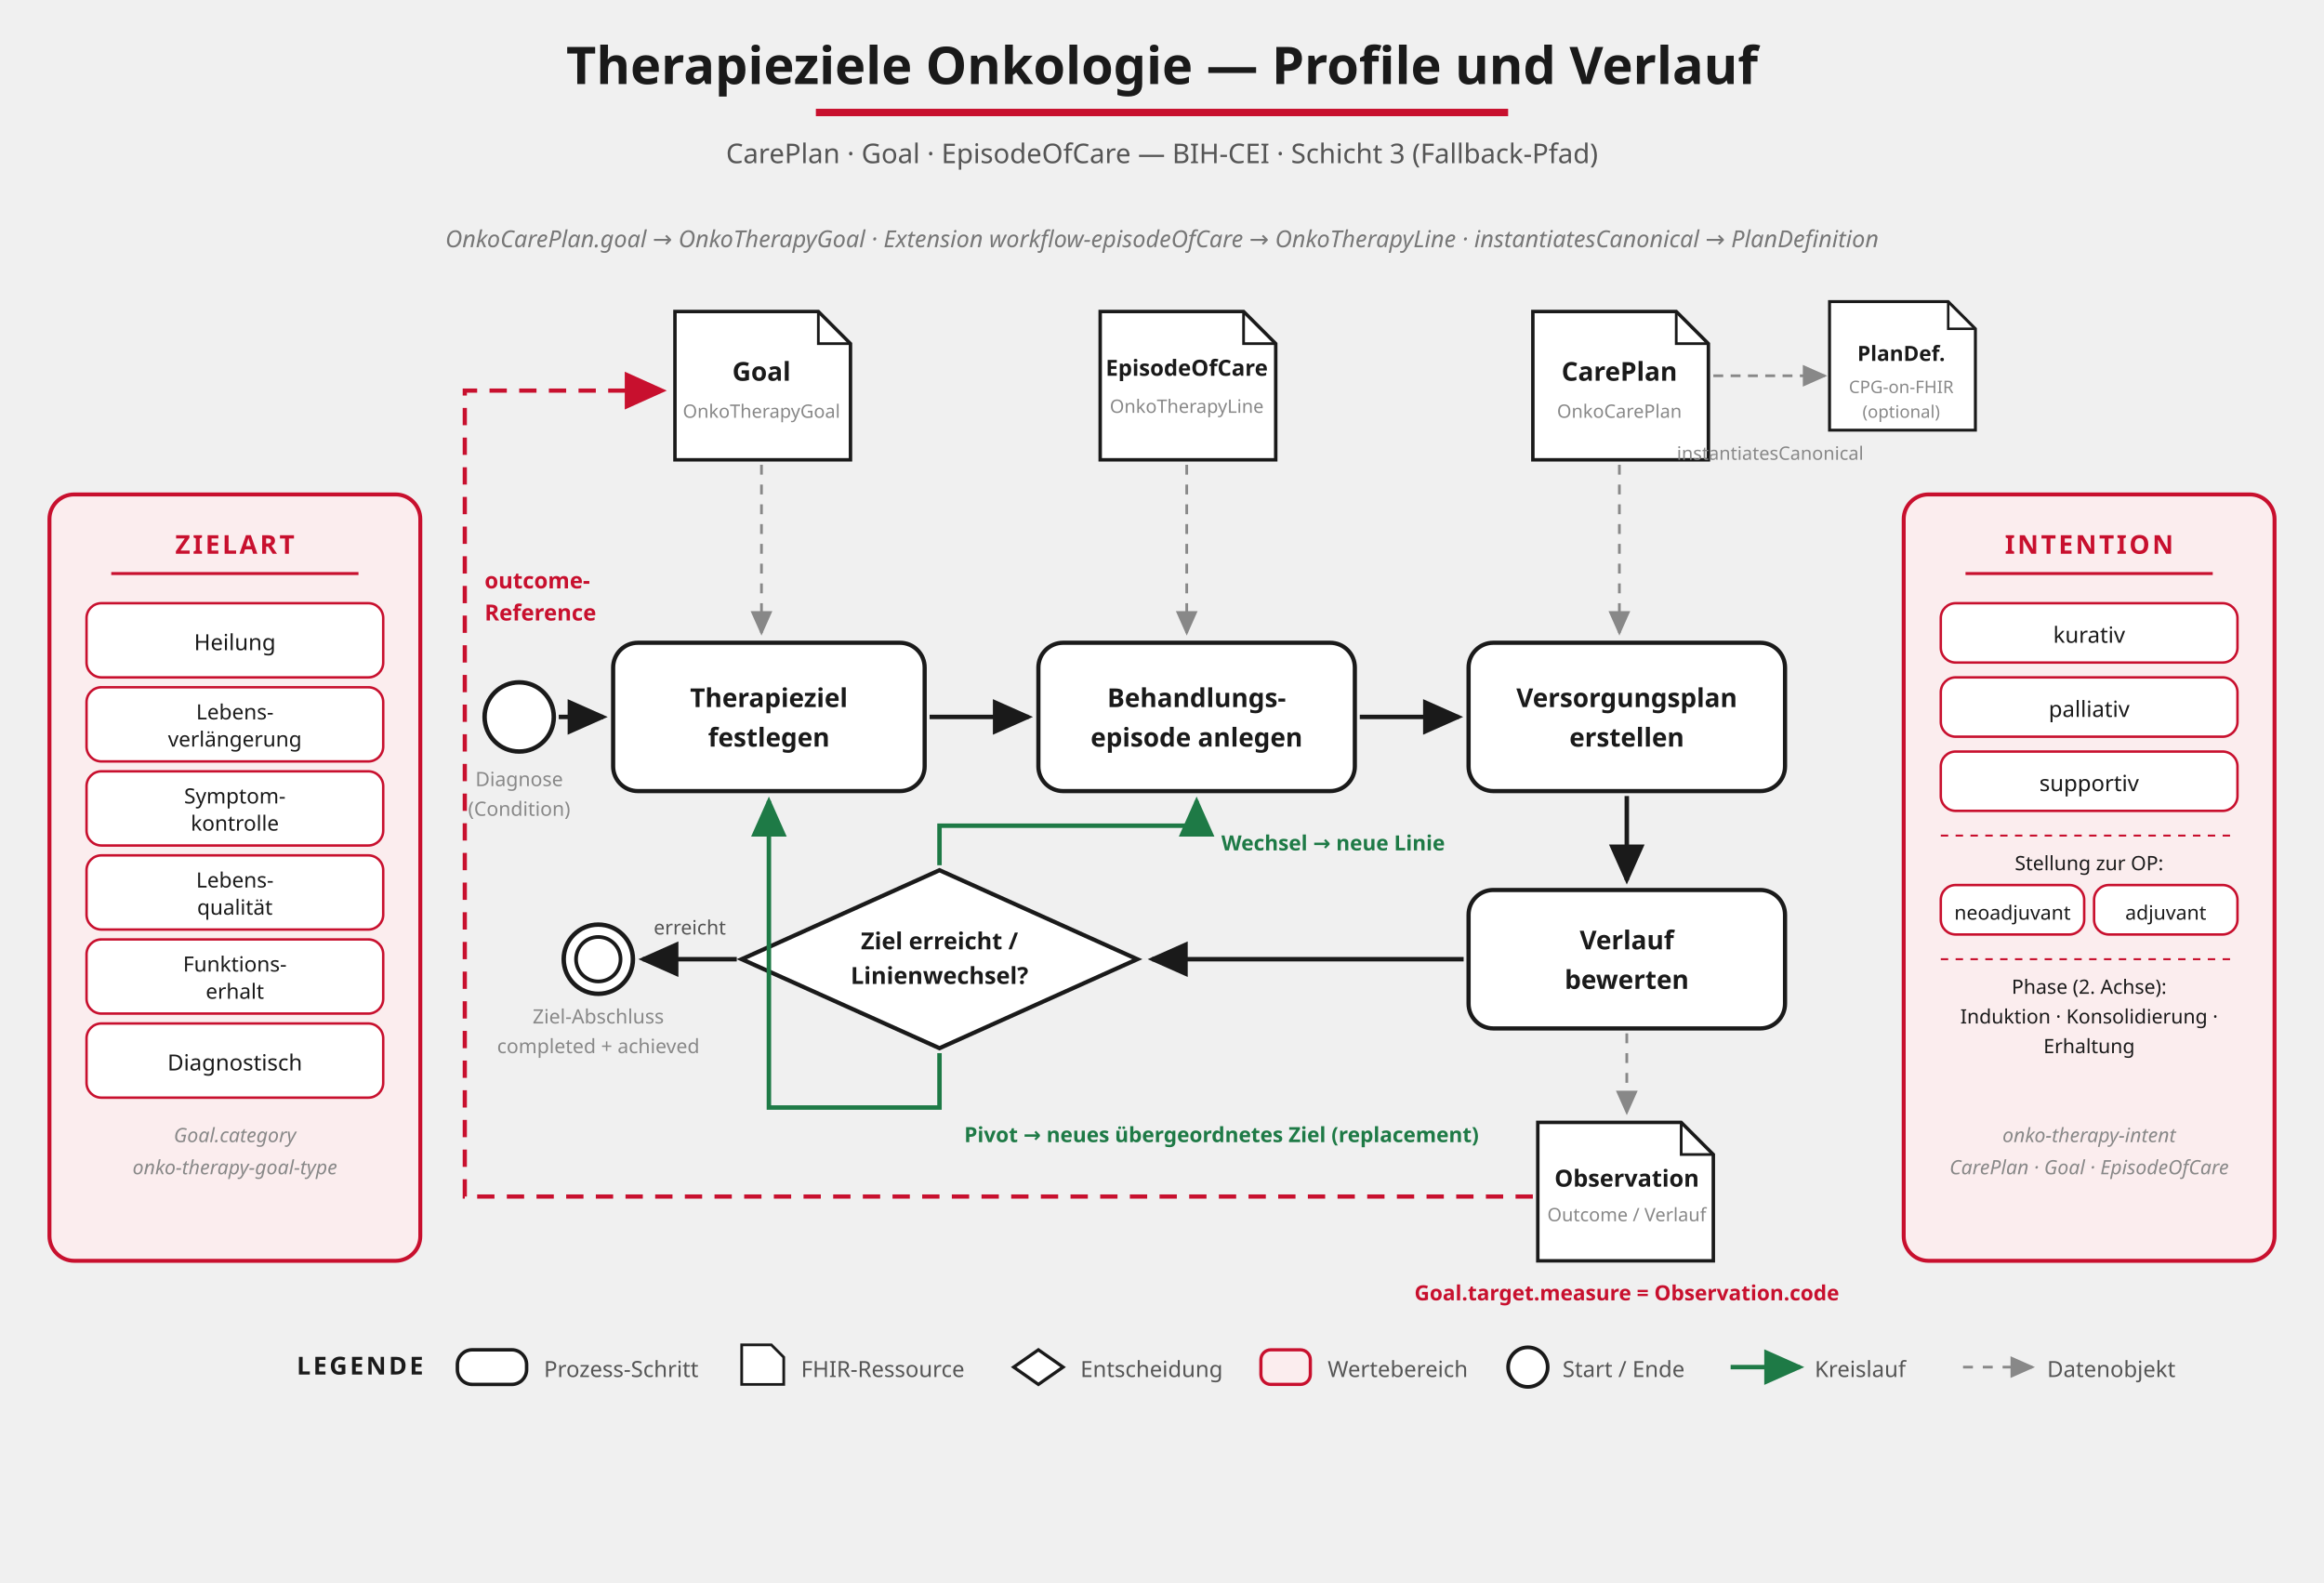
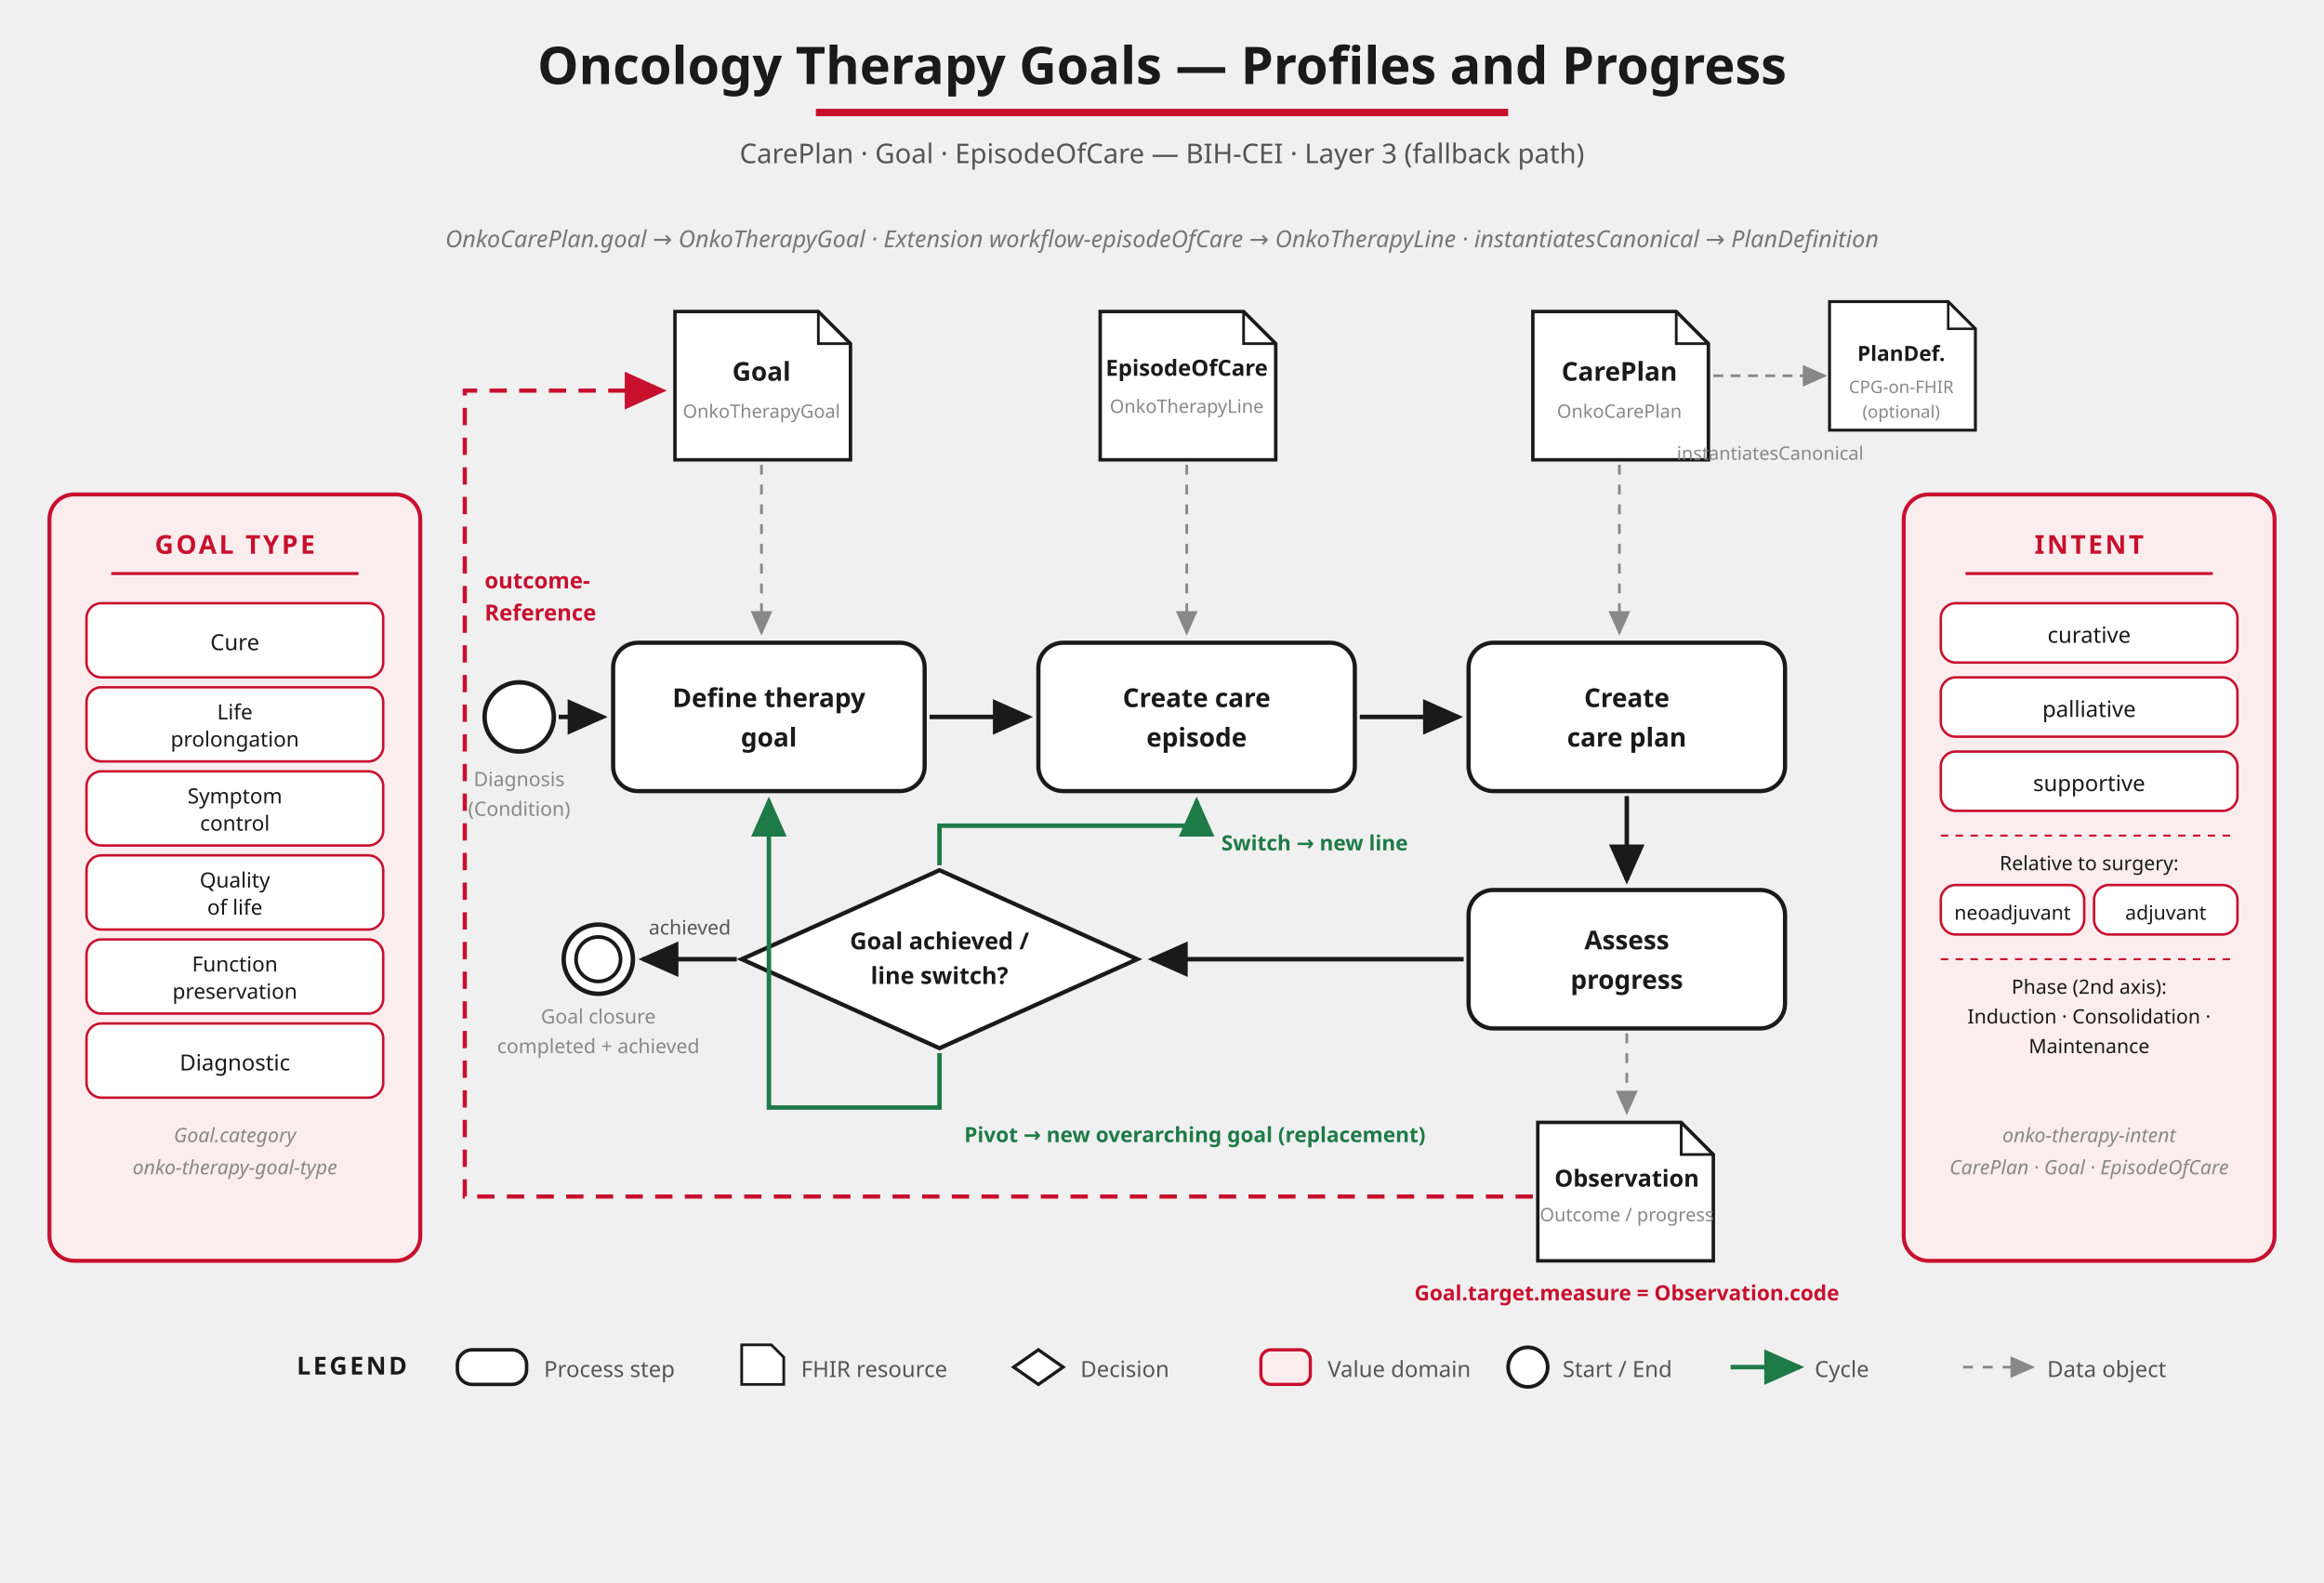
<svg xmlns="http://www.w3.org/2000/svg" width="100%" viewBox="0 0 940 640" role="img" font-family="'Aptos','Segoe UI',system-ui,sans-serif">
  <defs>
    <marker id="arbk" markerWidth="10" markerHeight="10" refX="8" refY="4" orient="auto">
      <path d="M0,0 L9,4 L0,8 z" fill="#1A1A1A" />
    </marker>
    <marker id="argn2" markerWidth="10" markerHeight="10" refX="8" refY="4" orient="auto">
      <path d="M0,0 L9,4 L0,8 z" fill="#1E7A46" />
    </marker>
    <marker id="argr2" markerWidth="10" markerHeight="10" refX="8" refY="4" orient="auto">
      <path d="M0,0 L9,4 L0,8 z" fill="#888888" />
    </marker>
    <marker id="arrd" markerWidth="11" markerHeight="11" refX="9" refY="4.5" orient="auto">
      <path d="M0,0 L10,4.5 L0,9 z" fill="#C8102E" />
    </marker>
  </defs>
-   <text x="470" y="34" text-anchor="middle" font-size="21" font-weight="700" fill="#1A1A1A">Therapieziele Onkologie — Profile und Verlauf</text>
+   <text x="470" y="34" text-anchor="middle" font-size="21" font-weight="700" fill="#1A1A1A">Oncology Therapy Goals — Profiles and Progress</text>
  <rect x="330" y="44" width="280" height="3" fill="#C8102E" />
-   <text x="470" y="66" text-anchor="middle" font-size="11" fill="#555555">CarePlan · Goal · EpisodeOfCare — BIH-CEI · Schicht 3 (Fallback-Pfad)</text>
+   <text x="470" y="66" text-anchor="middle" font-size="11" fill="#555555">CarePlan · Goal · EpisodeOfCare — BIH-CEI · Layer 3 (fallback path)</text>
  <text x="470" y="100" text-anchor="middle" font-size="9.5" font-style="italic" fill="#777777">OnkoCarePlan.goal → OnkoTherapyGoal · Extension workflow-episodeOfCare → OnkoTherapyLine · instantiatesCanonical → PlanDefinition</text>
  <path d="M273,126 h58 l13,13 v47 h-71 z" fill="#FFFFFF" stroke="#1A1A1A" stroke-width="1.4" />
  <path d="M331,126 v13 h13" fill="none" stroke="#1A1A1A" stroke-width="1.1" />
  <text x="308" y="154" text-anchor="middle" font-size="10.5" font-weight="600" fill="#1A1A1A">Goal</text>
  <text x="308" y="169" text-anchor="middle" font-size="7.5" fill="#888888">OnkoTherapyGoal</text>
  <path d="M445,126 h58 l13,13 v47 h-71 z" fill="#FFFFFF" stroke="#1A1A1A" stroke-width="1.4" />
  <path d="M503,126 v13 h13" fill="none" stroke="#1A1A1A" stroke-width="1.1" />
  <text x="480" y="152" text-anchor="middle" font-size="9" font-weight="600" fill="#1A1A1A">EpisodeOfCare</text>
  <text x="480" y="167" text-anchor="middle" font-size="7.5" fill="#888888">OnkoTherapyLine</text>
  <path d="M620,126 h58 l13,13 v47 h-71 z" fill="#FFFFFF" stroke="#1A1A1A" stroke-width="1.4" />
  <path d="M678,126 v13 h13" fill="none" stroke="#1A1A1A" stroke-width="1.1" />
  <text x="655" y="154" text-anchor="middle" font-size="10.5" font-weight="600" fill="#1A1A1A">CarePlan</text>
  <text x="655" y="169" text-anchor="middle" font-size="7.5" fill="#888888">OnkoCarePlan</text>
  <line x1="693" y1="152" x2="738" y2="152" stroke="#888888" stroke-width="1.1" stroke-dasharray="4,3" marker-end="url(#argr2)" />
  <path d="M740,122 h48 l11,11 v41 h-59 z" fill="#FFFFFF" stroke="#1A1A1A" stroke-width="1.2" />
  <path d="M788,122 v11 h11" fill="none" stroke="#1A1A1A" stroke-width="1" />
  <text x="769" y="146" text-anchor="middle" font-size="8.5" font-weight="600" fill="#1A1A1A">PlanDef.</text>
  <text x="769" y="159" text-anchor="middle" font-size="7" fill="#888888">CPG-on-FHIR</text>
  <text x="769" y="169" text-anchor="middle" font-size="7" fill="#888888">(optional)</text>
  <text x="716" y="186" text-anchor="middle" font-size="7.5" fill="#888888">instantiatesCanonical</text>
  <line x1="308" y1="188" x2="308" y2="256" stroke="#888888" stroke-width="1.1" stroke-dasharray="4,4" marker-end="url(#argr2)" />
  <line x1="480" y1="188" x2="480" y2="256" stroke="#888888" stroke-width="1.1" stroke-dasharray="4,4" marker-end="url(#argr2)" />
  <line x1="655" y1="188" x2="655" y2="256" stroke="#888888" stroke-width="1.1" stroke-dasharray="4,4" marker-end="url(#argr2)" />
  <circle cx="210" cy="290" r="14" fill="#FFFFFF" stroke="#1A1A1A" stroke-width="1.8" />
-   <text x="210" y="318" text-anchor="middle" font-size="8" fill="#888888">Diagnose</text>
+   <text x="210" y="318" text-anchor="middle" font-size="8" fill="#888888">Diagnosis</text>
  <text x="210" y="330" text-anchor="middle" font-size="8" fill="#888888">(Condition)</text>
  <line x1="226" y1="290" x2="244" y2="290" stroke="#1A1A1A" stroke-width="1.8" marker-end="url(#arbk)" />
  <rect x="248" y="260" width="126" height="60" rx="10" fill="#FFFFFF" stroke="#1A1A1A" stroke-width="1.7" />
-   <text x="311" y="286" text-anchor="middle" font-size="10.5" font-weight="600" fill="#1A1A1A">Therapieziel</text>
-   <text x="311" y="302" text-anchor="middle" font-size="10.5" font-weight="600" fill="#1A1A1A">festlegen</text>
+   <text x="311" y="286" text-anchor="middle" font-size="10.5" font-weight="600" fill="#1A1A1A">Define therapy</text>
+   <text x="311" y="302" text-anchor="middle" font-size="10.5" font-weight="600" fill="#1A1A1A">goal</text>
  <line x1="376" y1="290" x2="416" y2="290" stroke="#1A1A1A" stroke-width="1.8" marker-end="url(#arbk)" />
  <rect x="420" y="260" width="128" height="60" rx="10" fill="#FFFFFF" stroke="#1A1A1A" stroke-width="1.7" />
-   <text x="484" y="286" text-anchor="middle" font-size="10.5" font-weight="600" fill="#1A1A1A">Behandlungs-</text>
-   <text x="484" y="302" text-anchor="middle" font-size="10.5" font-weight="600" fill="#1A1A1A">episode anlegen</text>
+   <text x="484" y="286" text-anchor="middle" font-size="10.5" font-weight="600" fill="#1A1A1A">Create care</text>
+   <text x="484" y="302" text-anchor="middle" font-size="10.5" font-weight="600" fill="#1A1A1A">episode</text>
  <line x1="550" y1="290" x2="590" y2="290" stroke="#1A1A1A" stroke-width="1.8" marker-end="url(#arbk)" />
  <rect x="594" y="260" width="128" height="60" rx="10" fill="#FFFFFF" stroke="#1A1A1A" stroke-width="1.7" />
-   <text x="658" y="286" text-anchor="middle" font-size="10.5" font-weight="600" fill="#1A1A1A">Versorgungsplan</text>
-   <text x="658" y="302" text-anchor="middle" font-size="10.5" font-weight="600" fill="#1A1A1A">erstellen</text>
+   <text x="658" y="286" text-anchor="middle" font-size="10.5" font-weight="600" fill="#1A1A1A">Create</text>
+   <text x="658" y="302" text-anchor="middle" font-size="10.5" font-weight="600" fill="#1A1A1A">care plan</text>
  <line x1="658" y1="322" x2="658" y2="356" stroke="#1A1A1A" stroke-width="1.8" marker-end="url(#arbk)" />
  <rect x="594" y="360" width="128" height="56" rx="10" fill="#FFFFFF" stroke="#1A1A1A" stroke-width="1.7" />
-   <text x="658" y="384" text-anchor="middle" font-size="10.5" font-weight="600" fill="#1A1A1A">Verlauf</text>
-   <text x="658" y="400" text-anchor="middle" font-size="10.5" font-weight="600" fill="#1A1A1A">bewerten</text>
+   <text x="658" y="384" text-anchor="middle" font-size="10.5" font-weight="600" fill="#1A1A1A">Assess</text>
+   <text x="658" y="400" text-anchor="middle" font-size="10.5" font-weight="600" fill="#1A1A1A">progress</text>
  <line x1="592" y1="388" x2="466" y2="388" stroke="#1A1A1A" stroke-width="1.8" marker-end="url(#arbk)" />
  <polygon points="300,388 380,352 460,388 380,424" fill="#FFFFFF" stroke="#1A1A1A" stroke-width="1.7" />
-   <text x="380" y="384" text-anchor="middle" font-size="9.5" font-weight="600" fill="#1A1A1A">Ziel erreicht /</text>
-   <text x="380" y="398" text-anchor="middle" font-size="9.5" font-weight="600" fill="#1A1A1A">Linienwechsel?</text>
+   <text x="380" y="384" text-anchor="middle" font-size="9.5" font-weight="600" fill="#1A1A1A">Goal achieved /</text>
+   <text x="380" y="398" text-anchor="middle" font-size="9.5" font-weight="600" fill="#1A1A1A">line switch?</text>
  <line x1="298" y1="388" x2="260" y2="388" stroke="#1A1A1A" stroke-width="1.8" marker-end="url(#arbk)" />
-   <text x="279" y="378" text-anchor="middle" font-size="8" fill="#555555">erreicht</text>
+   <text x="279" y="378" text-anchor="middle" font-size="8" fill="#555555">achieved</text>
  <circle cx="242" cy="388" r="14" fill="#FFFFFF" stroke="#1A1A1A" stroke-width="1.8" />
  <circle cx="242" cy="388" r="9" fill="none" stroke="#1A1A1A" stroke-width="1.5" />
-   <text x="242" y="414" text-anchor="middle" font-size="8" fill="#888888">Ziel-Abschluss</text>
+   <text x="242" y="414" text-anchor="middle" font-size="8" fill="#888888">Goal closure</text>
  <text x="242" y="426" text-anchor="middle" font-size="8" fill="#888888">completed + achieved</text>
  <path d="M380,350 L380,334 L484,334 L484,324" fill="none" stroke="#1E7A46" stroke-width="1.8" marker-end="url(#argn2)" />
-   <text x="494" y="344" font-size="8.5" font-weight="600" fill="#1E7A46">Wechsel → neue Linie</text>
+   <text x="494" y="344" font-size="8.5" font-weight="600" fill="#1E7A46">Switch → new line</text>
  <path d="M380,426 L380,448 L311,448 L311,324" fill="none" stroke="#1E7A46" stroke-width="1.8" marker-end="url(#argn2)" />
-   <text x="390" y="462" font-size="8.5" font-weight="600" fill="#1E7A46">Pivot → neues übergeordnetes Ziel (replacement)</text>
+   <text x="390" y="462" font-size="8.5" font-weight="600" fill="#1E7A46">Pivot → new overarching goal (replacement)</text>
  <line x1="658" y1="418" x2="658" y2="450" stroke="#888888" stroke-width="1.1" stroke-dasharray="4,4" marker-end="url(#argr2)" />
  <path d="M622,454 h58 l13,13 v43 h-71 z" fill="#FFFFFF" stroke="#1A1A1A" stroke-width="1.4" />
  <path d="M680,454 v13 h13" fill="none" stroke="#1A1A1A" stroke-width="1.1" />
  <text x="658" y="480" text-anchor="middle" font-size="9.5" font-weight="600" fill="#1A1A1A">Observation</text>
-   <text x="658" y="494" text-anchor="middle" font-size="7.5" fill="#888888">Outcome / Verlauf</text>
+   <text x="658" y="494" text-anchor="middle" font-size="7.5" fill="#888888">Outcome / progress</text>
  <text x="658" y="526" text-anchor="middle" font-size="8.5" font-weight="600" fill="#C8102E">Goal.target.measure = Observation.code</text>
  <path d="M620,484 L188,484 L188,158 L268,158" fill="none" stroke="#C8102E" stroke-width="1.7" stroke-dasharray="7,5" marker-end="url(#arrd)" />
  <text x="196" y="238" font-size="9" font-weight="600" fill="#C8102E">outcome-</text>
  <text x="196" y="251" font-size="9" font-weight="600" fill="#C8102E">Reference</text>
  <g>
    <rect x="20" y="200" width="150" height="310" rx="10" fill="#FBEDEE" stroke="#C8102E" stroke-width="1.6" />
-     <text x="95" y="224" text-anchor="middle" font-size="10.5" font-weight="700" fill="#C8102E" letter-spacing="1">ZIELART</text>
+     <text x="95" y="224" text-anchor="middle" font-size="10.5" font-weight="700" fill="#C8102E" letter-spacing="1">GOAL TYPE</text>
    <line x1="45" y1="232" x2="145" y2="232" stroke="#C8102E" stroke-width="1.2" />
    <rect x="35" y="244" width="120" height="30" rx="6" fill="#FFFFFF" stroke="#C8102E" stroke-width="1" />
-     <text x="95" y="263" text-anchor="middle" font-size="9" fill="#1A1A1A">Heilung</text>
+     <text x="95" y="263" text-anchor="middle" font-size="9" fill="#1A1A1A">Cure</text>
    <rect x="35" y="278" width="120" height="30" rx="6" fill="#FFFFFF" stroke="#C8102E" stroke-width="1" />
-     <text x="95" y="291" text-anchor="middle" font-size="8.5" fill="#1A1A1A">Lebens-</text>
-     <text x="95" y="302" text-anchor="middle" font-size="8.5" fill="#1A1A1A">verlängerung</text>
+     <text x="95" y="291" text-anchor="middle" font-size="8.5" fill="#1A1A1A">Life</text>
+     <text x="95" y="302" text-anchor="middle" font-size="8.5" fill="#1A1A1A">prolongation</text>
    <rect x="35" y="312" width="120" height="30" rx="6" fill="#FFFFFF" stroke="#C8102E" stroke-width="1" />
-     <text x="95" y="325" text-anchor="middle" font-size="8.5" fill="#1A1A1A">Symptom-</text>
-     <text x="95" y="336" text-anchor="middle" font-size="8.5" fill="#1A1A1A">kontrolle</text>
+     <text x="95" y="325" text-anchor="middle" font-size="8.5" fill="#1A1A1A">Symptom</text>
+     <text x="95" y="336" text-anchor="middle" font-size="8.5" fill="#1A1A1A">control</text>
    <rect x="35" y="346" width="120" height="30" rx="6" fill="#FFFFFF" stroke="#C8102E" stroke-width="1" />
-     <text x="95" y="359" text-anchor="middle" font-size="8.5" fill="#1A1A1A">Lebens-</text>
-     <text x="95" y="370" text-anchor="middle" font-size="8.5" fill="#1A1A1A">qualität</text>
+     <text x="95" y="359" text-anchor="middle" font-size="8.5" fill="#1A1A1A">Quality</text>
+     <text x="95" y="370" text-anchor="middle" font-size="8.5" fill="#1A1A1A">of life</text>
    <rect x="35" y="380" width="120" height="30" rx="6" fill="#FFFFFF" stroke="#C8102E" stroke-width="1" />
-     <text x="95" y="393" text-anchor="middle" font-size="8.5" fill="#1A1A1A">Funktions-</text>
-     <text x="95" y="404" text-anchor="middle" font-size="8.5" fill="#1A1A1A">erhalt</text>
+     <text x="95" y="393" text-anchor="middle" font-size="8.5" fill="#1A1A1A">Function</text>
+     <text x="95" y="404" text-anchor="middle" font-size="8.5" fill="#1A1A1A">preservation</text>
    <rect x="35" y="414" width="120" height="30" rx="6" fill="#FFFFFF" stroke="#C8102E" stroke-width="1" />
-     <text x="95" y="433" text-anchor="middle" font-size="9" fill="#1A1A1A">Diagnostisch</text>
+     <text x="95" y="433" text-anchor="middle" font-size="9" fill="#1A1A1A">Diagnostic</text>
    <text x="95" y="462" text-anchor="middle" font-size="8" font-style="italic" fill="#888888">Goal.category</text>
    <text x="95" y="475" text-anchor="middle" font-size="8" font-style="italic" fill="#888888">onko-therapy-goal-type</text>
  </g>
  <g>
    <rect x="770" y="200" width="150" height="310" rx="10" fill="#FBEDEE" stroke="#C8102E" stroke-width="1.6" />
-     <text x="845" y="224" text-anchor="middle" font-size="10.5" font-weight="700" fill="#C8102E" letter-spacing="1">INTENTION</text>
+     <text x="845" y="224" text-anchor="middle" font-size="10.5" font-weight="700" fill="#C8102E" letter-spacing="1">INTENT</text>
    <line x1="795" y1="232" x2="895" y2="232" stroke="#C8102E" stroke-width="1.2" />
    <rect x="785" y="244" width="120" height="24" rx="6" fill="#FFFFFF" stroke="#C8102E" stroke-width="1" />
-     <text x="845" y="260" text-anchor="middle" font-size="9" fill="#1A1A1A">kurativ</text>
+     <text x="845" y="260" text-anchor="middle" font-size="9" fill="#1A1A1A">curative</text>
    <rect x="785" y="274" width="120" height="24" rx="6" fill="#FFFFFF" stroke="#C8102E" stroke-width="1" />
-     <text x="845" y="290" text-anchor="middle" font-size="9" fill="#1A1A1A">palliativ</text>
+     <text x="845" y="290" text-anchor="middle" font-size="9" fill="#1A1A1A">palliative</text>
    <rect x="785" y="304" width="120" height="24" rx="6" fill="#FFFFFF" stroke="#C8102E" stroke-width="1" />
-     <text x="845" y="320" text-anchor="middle" font-size="9" fill="#1A1A1A">supportiv</text>
+     <text x="845" y="320" text-anchor="middle" font-size="9" fill="#1A1A1A">supportive</text>
    <line x1="785" y1="338" x2="905" y2="338" stroke="#C8102E" stroke-width="0.8" stroke-dasharray="3,3" />
-     <text x="845" y="352" text-anchor="middle" font-size="8" fill="#1A1A1A">Stellung zur OP:</text>
+     <text x="845" y="352" text-anchor="middle" font-size="8" fill="#1A1A1A">Relative to surgery:</text>
    <rect x="785" y="358" width="58" height="20" rx="6" fill="#FFFFFF" stroke="#C8102E" stroke-width="1" />
    <text x="814" y="372" text-anchor="middle" font-size="8" fill="#1A1A1A">neoadjuvant</text>
    <rect x="847" y="358" width="58" height="20" rx="6" fill="#FFFFFF" stroke="#C8102E" stroke-width="1" />
    <text x="876" y="372" text-anchor="middle" font-size="8" fill="#1A1A1A">adjuvant</text>
    <line x1="785" y1="388" x2="905" y2="388" stroke="#C8102E" stroke-width="0.8" stroke-dasharray="3,3" />
-     <text x="845" y="402" text-anchor="middle" font-size="8" fill="#1A1A1A">Phase (2. Achse):</text>
-     <text x="845" y="414" text-anchor="middle" font-size="8" fill="#1A1A1A">Induktion · Konsolidierung ·</text>
-     <text x="845" y="426" text-anchor="middle" font-size="8" fill="#1A1A1A">Erhaltung</text>
+     <text x="845" y="402" text-anchor="middle" font-size="8" fill="#1A1A1A">Phase (2nd axis):</text>
+     <text x="845" y="414" text-anchor="middle" font-size="8" fill="#1A1A1A">Induction · Consolidation ·</text>
+     <text x="845" y="426" text-anchor="middle" font-size="8" fill="#1A1A1A">Maintenance</text>
    <text x="845" y="462" text-anchor="middle" font-size="8" font-style="italic" fill="#888888">onko-therapy-intent</text>
    <text x="845" y="475" text-anchor="middle" font-size="8" font-style="italic" fill="#888888">CarePlan · Goal · EpisodeOfCare</text>
  </g>
-   <text x="120" y="556" font-size="10" font-weight="700" fill="#1A1A1A" letter-spacing="1">LEGENDE</text>
+   <text x="120" y="556" font-size="10" font-weight="700" fill="#1A1A1A" letter-spacing="1">LEGEND</text>
  <rect x="185" y="546" width="28" height="14" rx="6" fill="#FFFFFF" stroke="#1A1A1A" stroke-width="1.4" />
-   <text x="220" y="557" font-size="9" fill="#555555">Prozess-Schritt</text>
+   <text x="220" y="557" font-size="9" fill="#555555">Process step</text>
  <path d="M300,544 h12 l5,5 v11 h-17 z" fill="#FFFFFF" stroke="#1A1A1A" stroke-width="1.1" />
-   <text x="324" y="557" font-size="9" fill="#555555">FHIR-Ressource</text>
+   <text x="324" y="557" font-size="9" fill="#555555">FHIR resource</text>
  <polygon points="410,553 420,546 430,553 420,560" fill="#FFFFFF" stroke="#1A1A1A" stroke-width="1.3" />
-   <text x="437" y="557" font-size="9" fill="#555555">Entscheidung</text>
+   <text x="437" y="557" font-size="9" fill="#555555">Decision</text>
  <rect x="510" y="546" width="20" height="14" rx="4" fill="#FBEDEE" stroke="#C8102E" stroke-width="1.3" />
-   <text x="537" y="557" font-size="9" fill="#555555">Wertebereich</text>
+   <text x="537" y="557" font-size="9" fill="#555555">Value domain</text>
  <circle cx="618" cy="553" r="8" fill="#FFFFFF" stroke="#1A1A1A" stroke-width="1.5" />
-   <text x="632" y="557" font-size="9" fill="#555555">Start / Ende</text>
+   <text x="632" y="557" font-size="9" fill="#555555">Start / End</text>
  <line x1="700" y1="553" x2="728" y2="553" stroke="#1E7A46" stroke-width="1.8" marker-end="url(#argn2)" />
-   <text x="734" y="557" font-size="9" fill="#555555">Kreislauf</text>
+   <text x="734" y="557" font-size="9" fill="#555555">Cycle</text>
  <line x1="794" y1="553" x2="822" y2="553" stroke="#888888" stroke-width="1.1" stroke-dasharray="4,4" marker-end="url(#argr2)" />
-   <text x="828" y="557" font-size="9" fill="#555555">Datenobjekt</text>
+   <text x="828" y="557" font-size="9" fill="#555555">Data object</text>
</svg>
